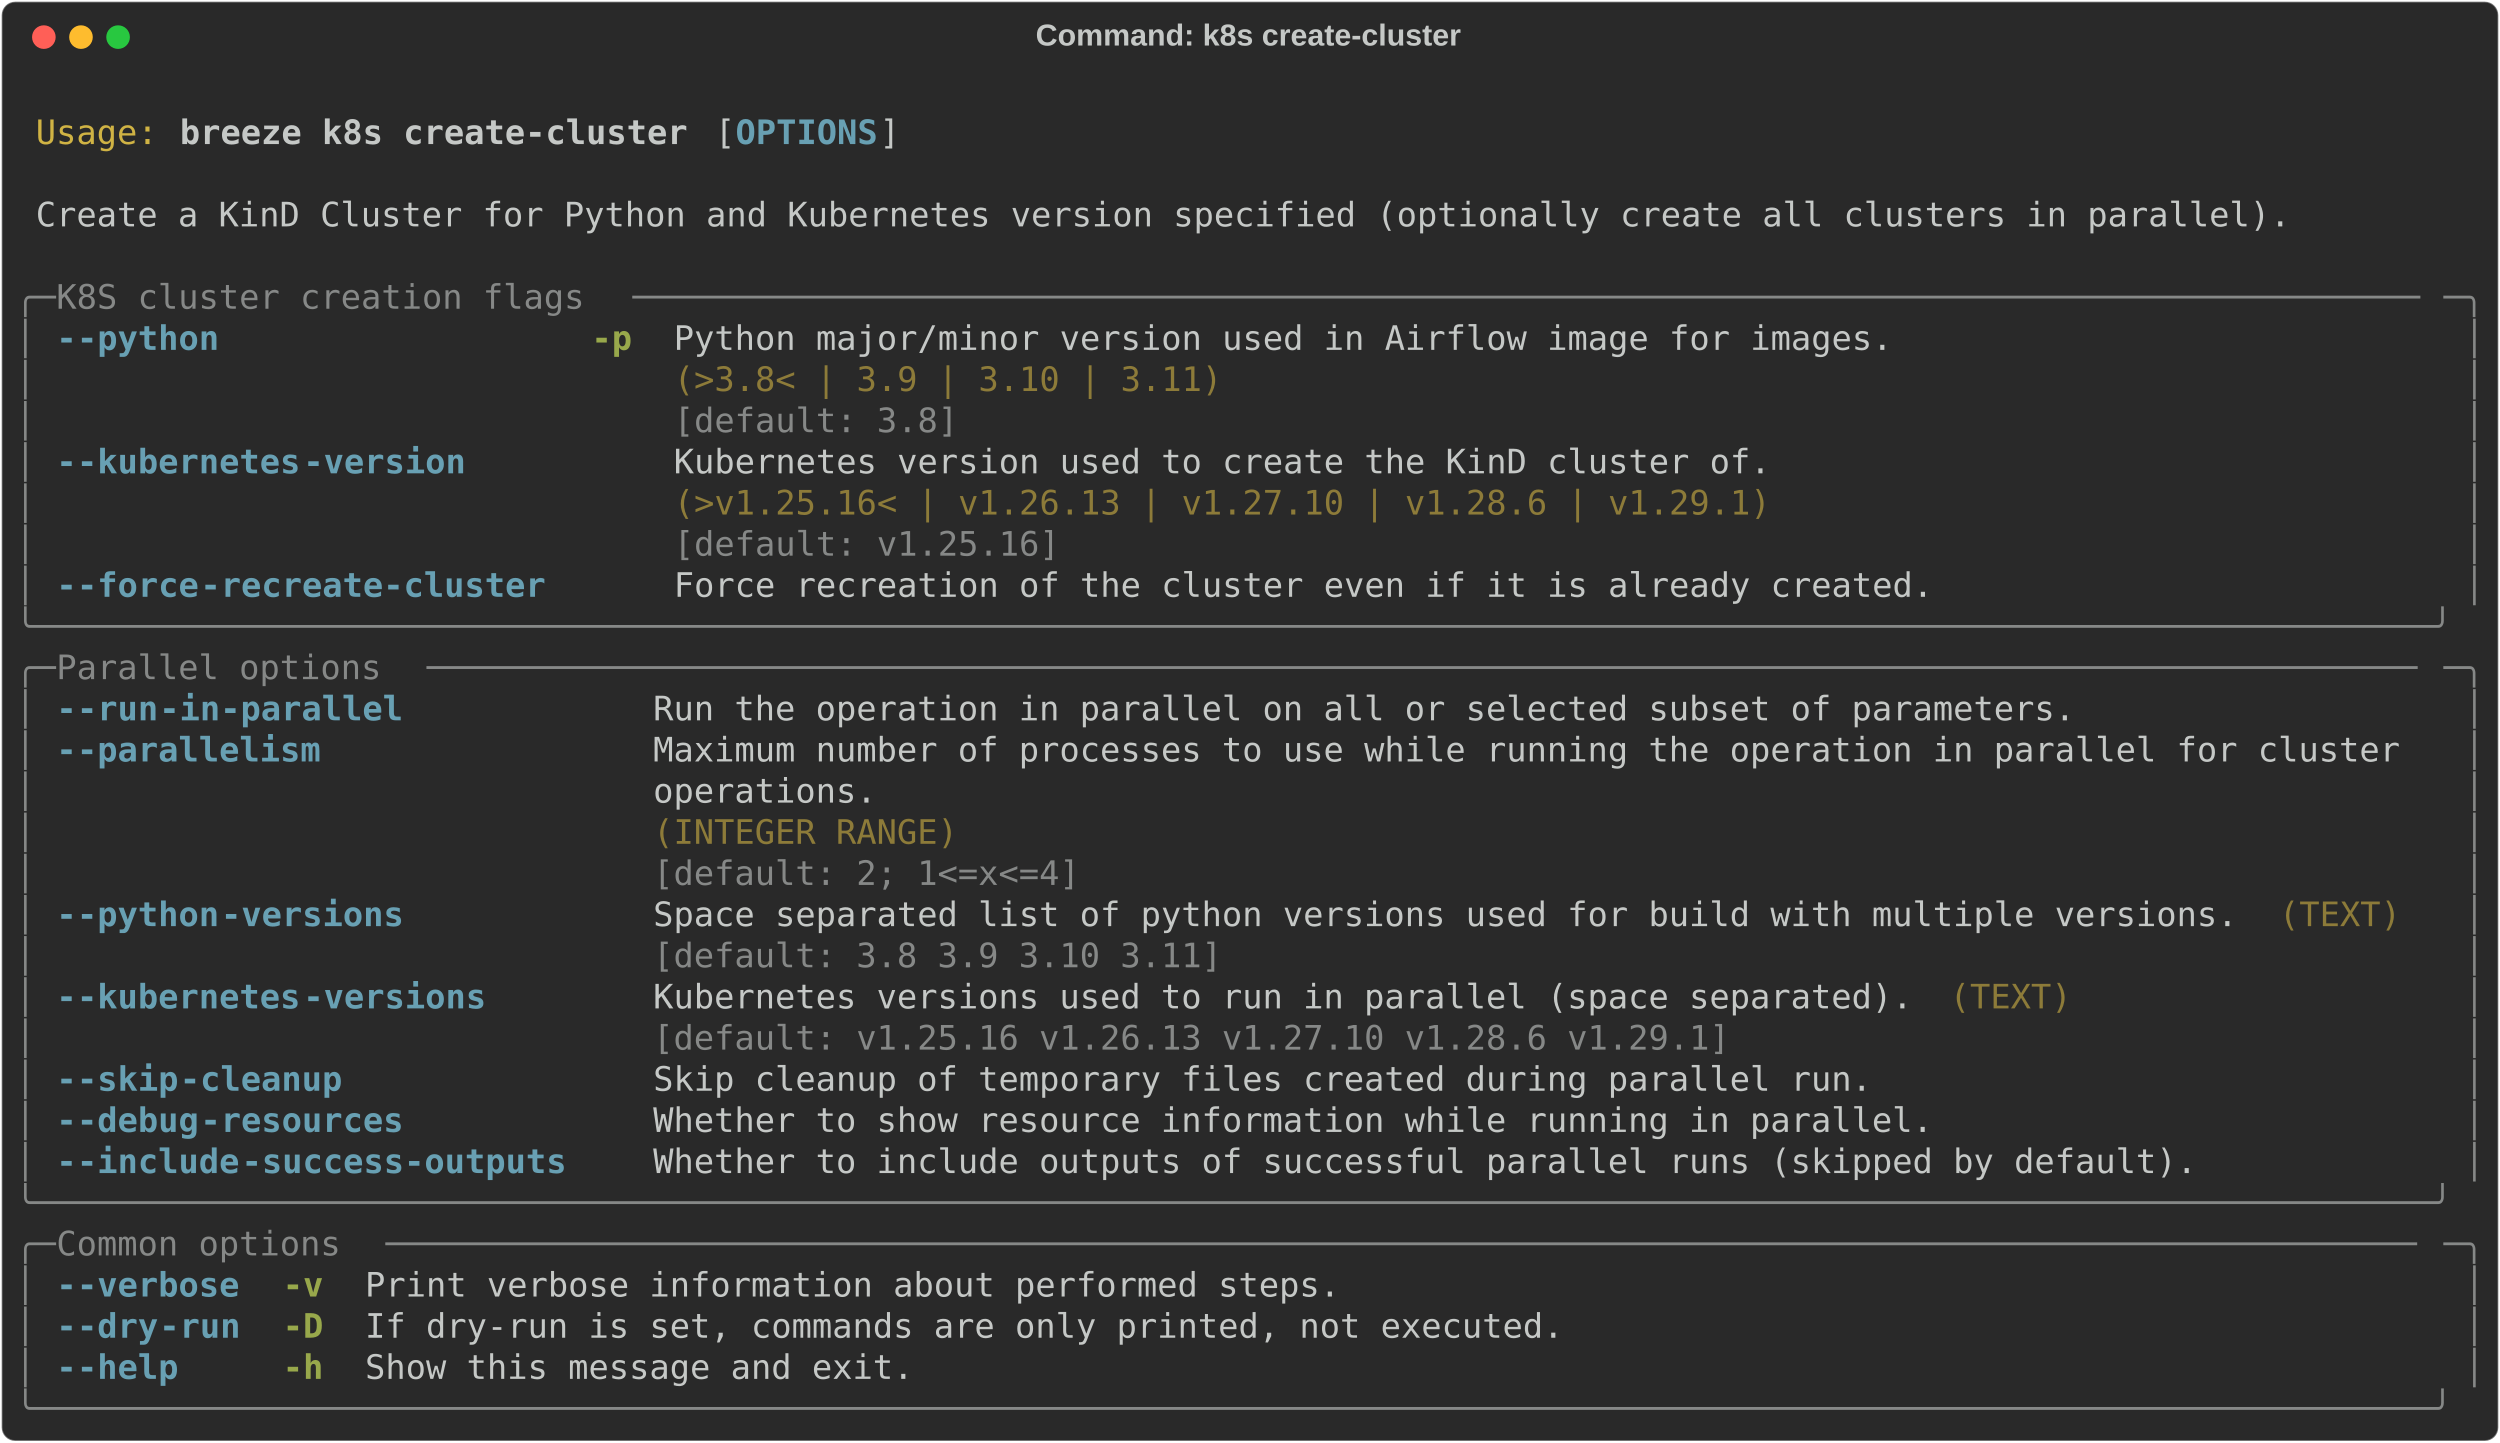
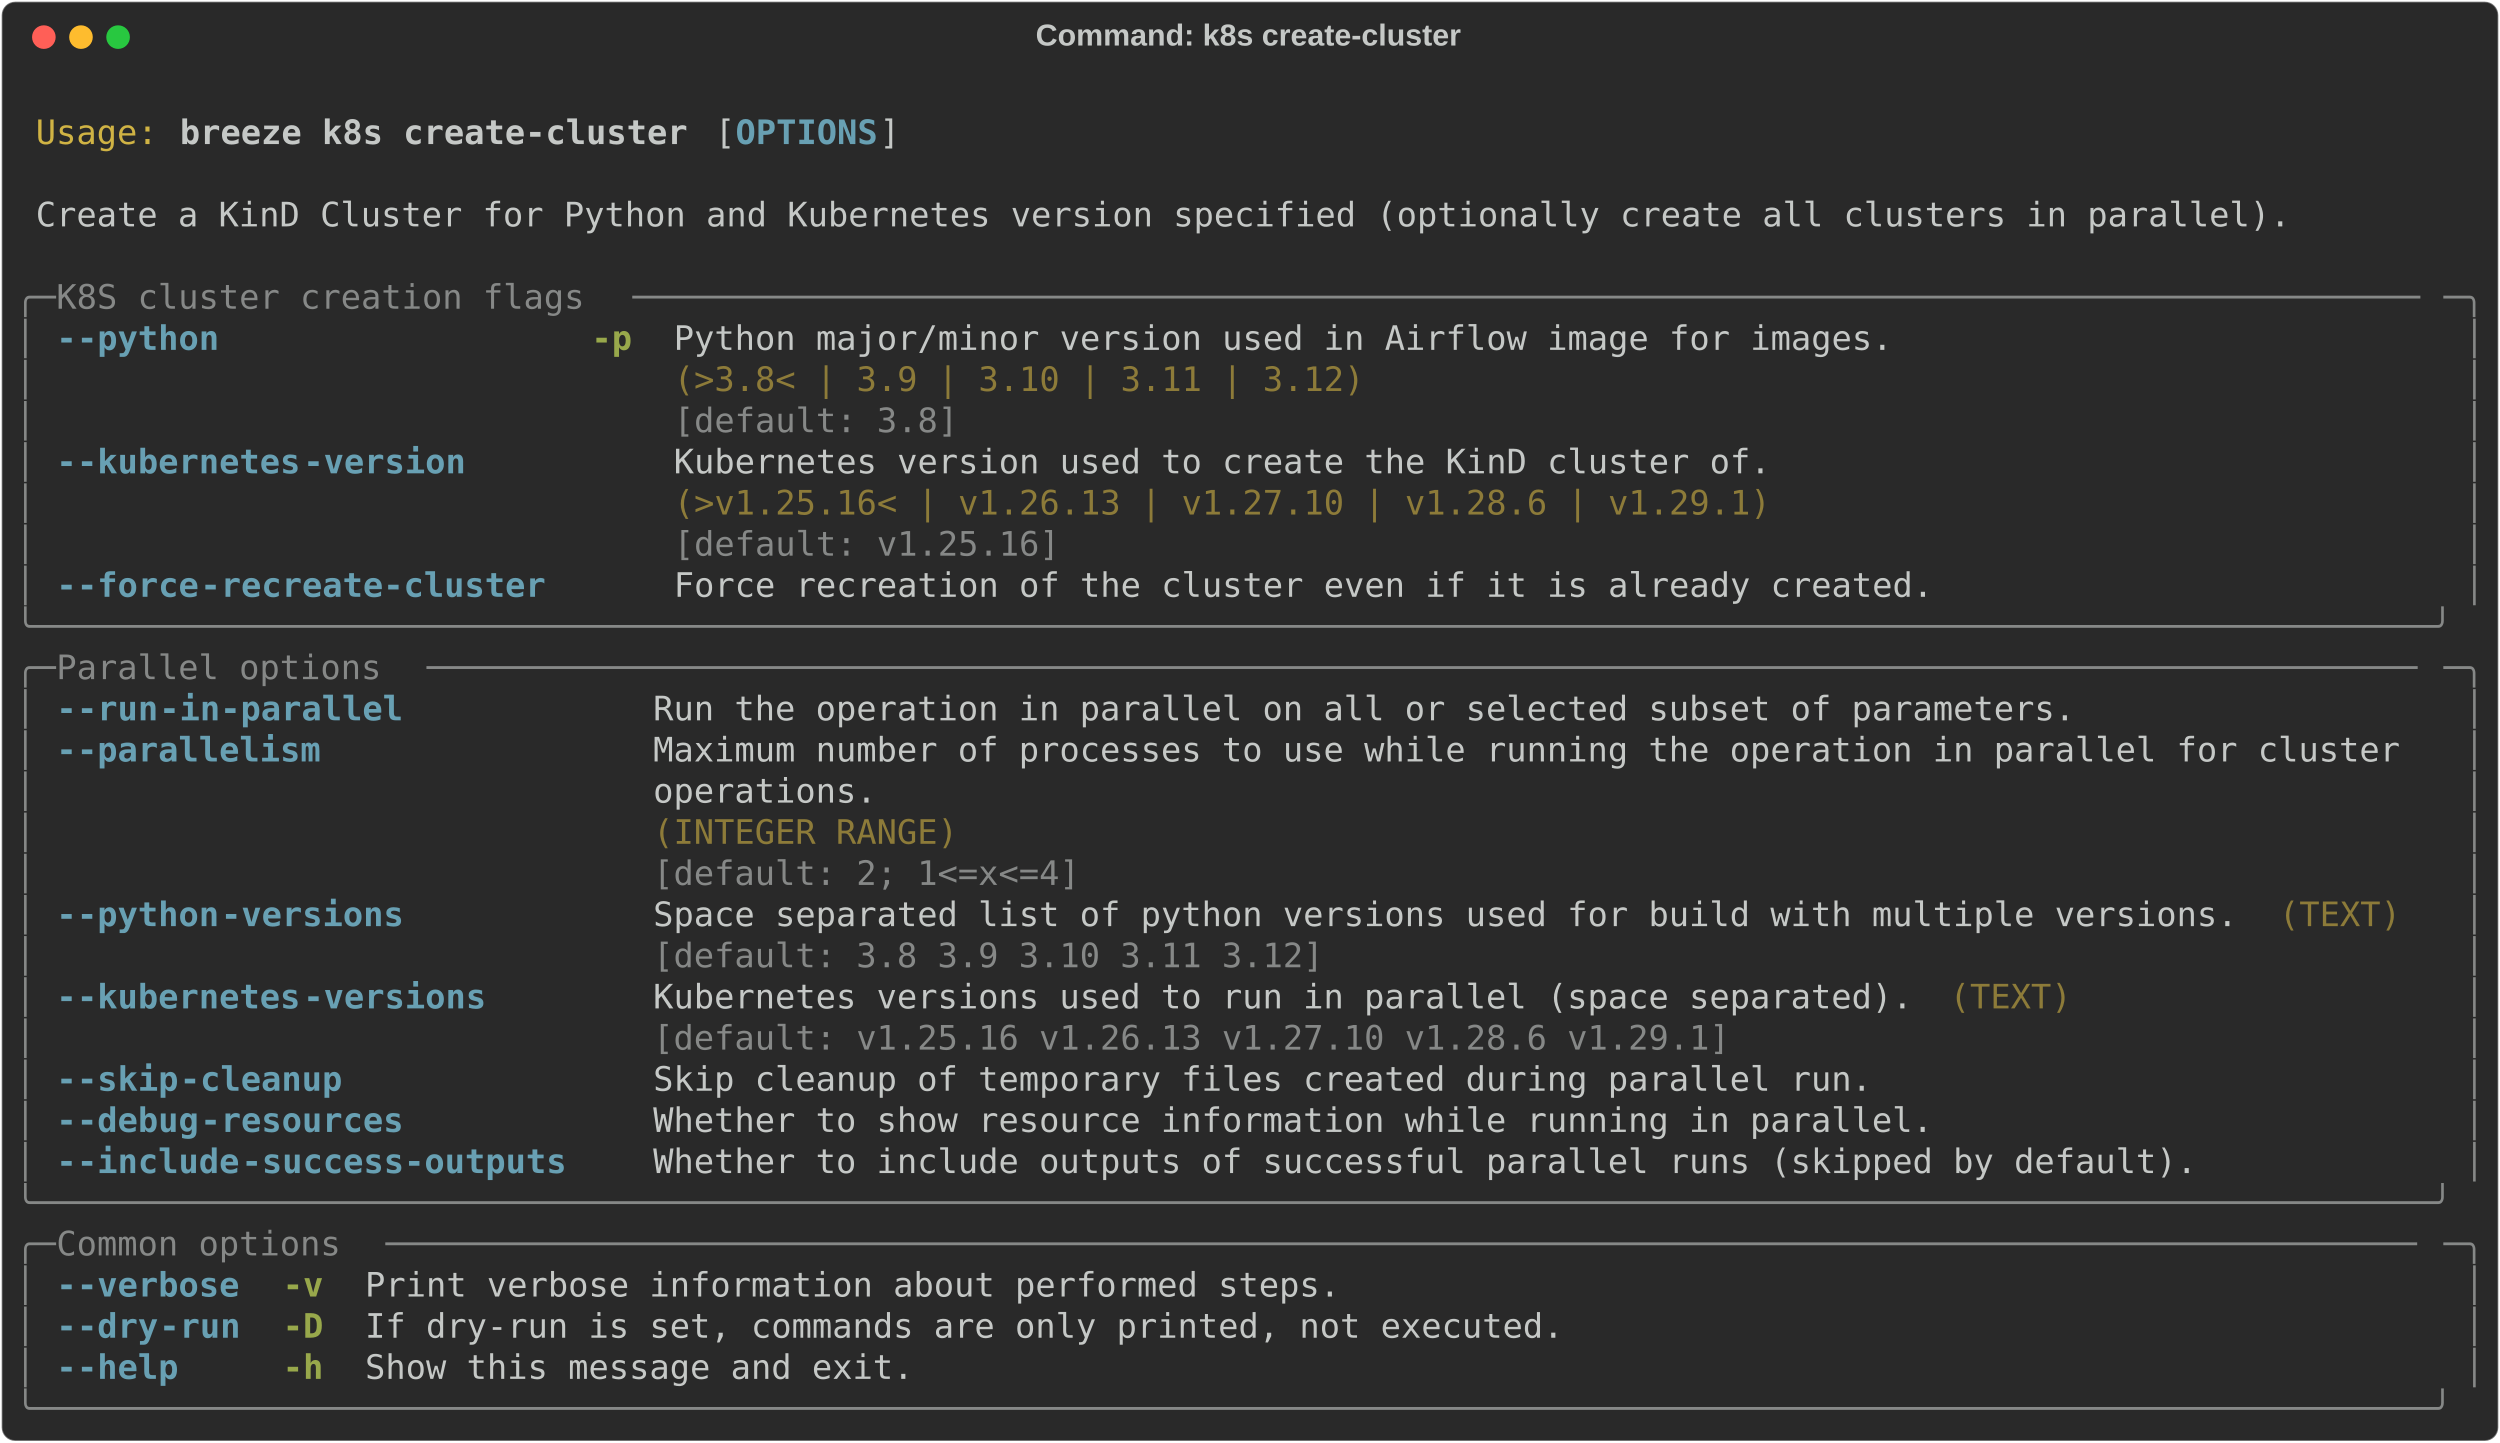
<svg xmlns="http://www.w3.org/2000/svg" class="rich-terminal" viewBox="0 0 1482 855.2">
  <style>

    @font-face {
        font-family: "Fira Code";
        src: local("FiraCode-Regular"),
                url("https://cdnjs.cloudflare.com/ajax/libs/firacode/6.2.0/woff2/FiraCode-Regular.woff2") format("woff2"),
                url("https://cdnjs.cloudflare.com/ajax/libs/firacode/6.2.0/woff/FiraCode-Regular.woff") format("woff");
        font-style: normal;
        font-weight: 400;
    }
    @font-face {
        font-family: "Fira Code";
        src: local("FiraCode-Bold"),
                url("https://cdnjs.cloudflare.com/ajax/libs/firacode/6.2.0/woff2/FiraCode-Bold.woff2") format("woff2"),
                url("https://cdnjs.cloudflare.com/ajax/libs/firacode/6.2.0/woff/FiraCode-Bold.woff") format("woff");
        font-style: bold;
        font-weight: 700;
    }

    .breeze-k8s-create-cluster-matrix {
        font-family: Fira Code, monospace;
        font-size: 20px;
        line-height: 24.4px;
        font-variant-east-asian: full-width;
    }

    .breeze-k8s-create-cluster-title {
        font-size: 18px;
        font-weight: bold;
        font-family: arial;
    }

    .breeze-k8s-create-cluster-r1 { fill: #c5c8c6 }
.breeze-k8s-create-cluster-r2 { fill: #d0b344 }
.breeze-k8s-create-cluster-r3 { fill: #c5c8c6;font-weight: bold }
.breeze-k8s-create-cluster-r4 { fill: #68a0b3;font-weight: bold }
.breeze-k8s-create-cluster-r5 { fill: #868887 }
.breeze-k8s-create-cluster-r6 { fill: #98a84b;font-weight: bold }
.breeze-k8s-create-cluster-r7 { fill: #8d7b39 }
    </style>
  <defs>
    <clipPath id="breeze-k8s-create-cluster-clip-terminal">
      <rect x="0" y="0" width="1463.0" height="804.2" />
    </clipPath>
    <clipPath id="breeze-k8s-create-cluster-line-0">
      <rect x="0" y="1.5" width="1464" height="24.65" />
    </clipPath>
    <clipPath id="breeze-k8s-create-cluster-line-1">
      <rect x="0" y="25.9" width="1464" height="24.65" />
    </clipPath>
    <clipPath id="breeze-k8s-create-cluster-line-2">
      <rect x="0" y="50.3" width="1464" height="24.65" />
    </clipPath>
    <clipPath id="breeze-k8s-create-cluster-line-3">
      <rect x="0" y="74.7" width="1464" height="24.65" />
    </clipPath>
    <clipPath id="breeze-k8s-create-cluster-line-4">
      <rect x="0" y="99.1" width="1464" height="24.65" />
    </clipPath>
    <clipPath id="breeze-k8s-create-cluster-line-5">
      <rect x="0" y="123.5" width="1464" height="24.65" />
    </clipPath>
    <clipPath id="breeze-k8s-create-cluster-line-6">
      <rect x="0" y="147.9" width="1464" height="24.65" />
    </clipPath>
    <clipPath id="breeze-k8s-create-cluster-line-7">
      <rect x="0" y="172.3" width="1464" height="24.65" />
    </clipPath>
    <clipPath id="breeze-k8s-create-cluster-line-8">
      <rect x="0" y="196.7" width="1464" height="24.65" />
    </clipPath>
    <clipPath id="breeze-k8s-create-cluster-line-9">
      <rect x="0" y="221.1" width="1464" height="24.65" />
    </clipPath>
    <clipPath id="breeze-k8s-create-cluster-line-10">
      <rect x="0" y="245.5" width="1464" height="24.65" />
    </clipPath>
    <clipPath id="breeze-k8s-create-cluster-line-11">
      <rect x="0" y="269.9" width="1464" height="24.65" />
    </clipPath>
    <clipPath id="breeze-k8s-create-cluster-line-12">
      <rect x="0" y="294.3" width="1464" height="24.65" />
    </clipPath>
    <clipPath id="breeze-k8s-create-cluster-line-13">
      <rect x="0" y="318.7" width="1464" height="24.65" />
    </clipPath>
    <clipPath id="breeze-k8s-create-cluster-line-14">
      <rect x="0" y="343.1" width="1464" height="24.65" />
    </clipPath>
    <clipPath id="breeze-k8s-create-cluster-line-15">
      <rect x="0" y="367.5" width="1464" height="24.65" />
    </clipPath>
    <clipPath id="breeze-k8s-create-cluster-line-16">
      <rect x="0" y="391.9" width="1464" height="24.65" />
    </clipPath>
    <clipPath id="breeze-k8s-create-cluster-line-17">
      <rect x="0" y="416.3" width="1464" height="24.65" />
    </clipPath>
    <clipPath id="breeze-k8s-create-cluster-line-18">
      <rect x="0" y="440.7" width="1464" height="24.65" />
    </clipPath>
    <clipPath id="breeze-k8s-create-cluster-line-19">
      <rect x="0" y="465.1" width="1464" height="24.65" />
    </clipPath>
    <clipPath id="breeze-k8s-create-cluster-line-20">
      <rect x="0" y="489.5" width="1464" height="24.65" />
    </clipPath>
    <clipPath id="breeze-k8s-create-cluster-line-21">
      <rect x="0" y="513.9" width="1464" height="24.65" />
    </clipPath>
    <clipPath id="breeze-k8s-create-cluster-line-22">
      <rect x="0" y="538.3" width="1464" height="24.65" />
    </clipPath>
    <clipPath id="breeze-k8s-create-cluster-line-23">
      <rect x="0" y="562.7" width="1464" height="24.65" />
    </clipPath>
    <clipPath id="breeze-k8s-create-cluster-line-24">
      <rect x="0" y="587.1" width="1464" height="24.65" />
    </clipPath>
    <clipPath id="breeze-k8s-create-cluster-line-25">
      <rect x="0" y="611.5" width="1464" height="24.65" />
    </clipPath>
    <clipPath id="breeze-k8s-create-cluster-line-26">
      <rect x="0" y="635.9" width="1464" height="24.65" />
    </clipPath>
    <clipPath id="breeze-k8s-create-cluster-line-27">
      <rect x="0" y="660.3" width="1464" height="24.65" />
    </clipPath>
    <clipPath id="breeze-k8s-create-cluster-line-28">
      <rect x="0" y="684.7" width="1464" height="24.65" />
    </clipPath>
    <clipPath id="breeze-k8s-create-cluster-line-29">
      <rect x="0" y="709.1" width="1464" height="24.65" />
    </clipPath>
    <clipPath id="breeze-k8s-create-cluster-line-30">
      <rect x="0" y="733.5" width="1464" height="24.65" />
    </clipPath>
    <clipPath id="breeze-k8s-create-cluster-line-31">
      <rect x="0" y="757.9" width="1464" height="24.65" />
    </clipPath>
  </defs>
  <rect fill="#292929" stroke="rgba(255,255,255,0.35)" stroke-width="1" x="1" y="1" width="1480" height="853.2" rx="8" />
  <text class="breeze-k8s-create-cluster-title" fill="#c5c8c6" text-anchor="middle" x="740" y="27">Command: k8s create-cluster</text>
  <g transform="translate(26,22)">
    <circle cx="0" cy="0" r="7" fill="#ff5f57" />
    <circle cx="22" cy="0" r="7" fill="#febc2e" />
    <circle cx="44" cy="0" r="7" fill="#28c840" />
  </g>
  <g transform="translate(9, 41)" clip-path="url(#breeze-k8s-create-cluster-clip-terminal)">
    <g class="breeze-k8s-create-cluster-matrix">
      <text class="breeze-k8s-create-cluster-r1" x="1464" y="20" textLength="12.2" clip-path="url(#breeze-k8s-create-cluster-line-0)">
</text>
      <text class="breeze-k8s-create-cluster-r2" x="12.2" y="44.4" textLength="73.2" clip-path="url(#breeze-k8s-create-cluster-line-1)">Usage:</text>
      <text class="breeze-k8s-create-cluster-r3" x="97.6" y="44.4" textLength="305" clip-path="url(#breeze-k8s-create-cluster-line-1)">breeze k8s create-cluster</text>
      <text class="breeze-k8s-create-cluster-r1" x="414.8" y="44.4" textLength="12.2" clip-path="url(#breeze-k8s-create-cluster-line-1)">[</text>
      <text class="breeze-k8s-create-cluster-r4" x="427" y="44.4" textLength="85.4" clip-path="url(#breeze-k8s-create-cluster-line-1)">OPTIONS</text>
      <text class="breeze-k8s-create-cluster-r1" x="512.4" y="44.4" textLength="12.2" clip-path="url(#breeze-k8s-create-cluster-line-1)">]</text>
      <text class="breeze-k8s-create-cluster-r1" x="1464" y="44.4" textLength="12.2" clip-path="url(#breeze-k8s-create-cluster-line-1)">
</text>
      <text class="breeze-k8s-create-cluster-r1" x="1464" y="68.8" textLength="12.2" clip-path="url(#breeze-k8s-create-cluster-line-2)">
</text>
      <text class="breeze-k8s-create-cluster-r1" x="12.2" y="93.2" textLength="1354.2" clip-path="url(#breeze-k8s-create-cluster-line-3)">Create a KinD Cluster for Python and Kubernetes version specified (optionally create all clusters in parallel).</text>
      <text class="breeze-k8s-create-cluster-r1" x="1464" y="93.2" textLength="12.2" clip-path="url(#breeze-k8s-create-cluster-line-3)">
</text>
      <text class="breeze-k8s-create-cluster-r1" x="1464" y="117.6" textLength="12.2" clip-path="url(#breeze-k8s-create-cluster-line-4)">
</text>
      <text class="breeze-k8s-create-cluster-r5" x="0" y="142" textLength="24.4" clip-path="url(#breeze-k8s-create-cluster-line-5)">╭─</text>
      <text class="breeze-k8s-create-cluster-r5" x="24.4" y="142" textLength="341.6" clip-path="url(#breeze-k8s-create-cluster-line-5)"> K8S cluster creation flags </text>
      <text class="breeze-k8s-create-cluster-r5" x="366" y="142" textLength="1073.6" clip-path="url(#breeze-k8s-create-cluster-line-5)">────────────────────────────────────────────────────────────────────────────────────────</text>
      <text class="breeze-k8s-create-cluster-r5" x="1439.6" y="142" textLength="24.4" clip-path="url(#breeze-k8s-create-cluster-line-5)">─╮</text>
      <text class="breeze-k8s-create-cluster-r1" x="1464" y="142" textLength="12.2" clip-path="url(#breeze-k8s-create-cluster-line-5)">
</text>
      <text class="breeze-k8s-create-cluster-r5" x="0" y="166.4" textLength="12.2" clip-path="url(#breeze-k8s-create-cluster-line-6)">│</text>
      <text class="breeze-k8s-create-cluster-r4" x="24.4" y="166.4" textLength="12.2" clip-path="url(#breeze-k8s-create-cluster-line-6)">-</text>
      <text class="breeze-k8s-create-cluster-r4" x="36.6" y="166.4" textLength="85.4" clip-path="url(#breeze-k8s-create-cluster-line-6)">-python</text>
      <text class="breeze-k8s-create-cluster-r6" x="341.6" y="166.4" textLength="24.4" clip-path="url(#breeze-k8s-create-cluster-line-6)">-p</text>
      <text class="breeze-k8s-create-cluster-r1" x="390.4" y="166.4" textLength="732" clip-path="url(#breeze-k8s-create-cluster-line-6)">Python major/minor version used in Airflow image for images.</text>
      <text class="breeze-k8s-create-cluster-r5" x="1451.8" y="166.4" textLength="12.2" clip-path="url(#breeze-k8s-create-cluster-line-6)">│</text>
      <text class="breeze-k8s-create-cluster-r1" x="1464" y="166.4" textLength="12.2" clip-path="url(#breeze-k8s-create-cluster-line-6)">
</text>
      <text class="breeze-k8s-create-cluster-r5" x="0" y="190.8" textLength="12.2" clip-path="url(#breeze-k8s-create-cluster-line-7)">│</text>
-       <text class="breeze-k8s-create-cluster-r7" x="390.4" y="190.8" textLength="732" clip-path="url(#breeze-k8s-create-cluster-line-7)">(&gt;3.8&lt; | 3.9 | 3.10 | 3.11)                                 </text>
+       <text class="breeze-k8s-create-cluster-r7" x="390.4" y="190.8" textLength="732" clip-path="url(#breeze-k8s-create-cluster-line-7)">(&gt;3.8&lt; | 3.9 | 3.10 | 3.11 | 3.12)                          </text>
      <text class="breeze-k8s-create-cluster-r5" x="1451.8" y="190.8" textLength="12.2" clip-path="url(#breeze-k8s-create-cluster-line-7)">│</text>
      <text class="breeze-k8s-create-cluster-r1" x="1464" y="190.8" textLength="12.2" clip-path="url(#breeze-k8s-create-cluster-line-7)">
</text>
      <text class="breeze-k8s-create-cluster-r5" x="0" y="215.2" textLength="12.2" clip-path="url(#breeze-k8s-create-cluster-line-8)">│</text>
      <text class="breeze-k8s-create-cluster-r5" x="390.4" y="215.2" textLength="732" clip-path="url(#breeze-k8s-create-cluster-line-8)">[default: 3.8]                                              </text>
      <text class="breeze-k8s-create-cluster-r5" x="1451.8" y="215.2" textLength="12.2" clip-path="url(#breeze-k8s-create-cluster-line-8)">│</text>
      <text class="breeze-k8s-create-cluster-r1" x="1464" y="215.2" textLength="12.2" clip-path="url(#breeze-k8s-create-cluster-line-8)">
</text>
      <text class="breeze-k8s-create-cluster-r5" x="0" y="239.6" textLength="12.2" clip-path="url(#breeze-k8s-create-cluster-line-9)">│</text>
      <text class="breeze-k8s-create-cluster-r4" x="24.4" y="239.6" textLength="12.2" clip-path="url(#breeze-k8s-create-cluster-line-9)">-</text>
      <text class="breeze-k8s-create-cluster-r4" x="36.6" y="239.6" textLength="134.2" clip-path="url(#breeze-k8s-create-cluster-line-9)">-kubernetes</text>
      <text class="breeze-k8s-create-cluster-r4" x="170.8" y="239.6" textLength="97.6" clip-path="url(#breeze-k8s-create-cluster-line-9)">-version</text>
      <text class="breeze-k8s-create-cluster-r1" x="390.4" y="239.6" textLength="658.8" clip-path="url(#breeze-k8s-create-cluster-line-9)">Kubernetes version used to create the KinD cluster of.</text>
      <text class="breeze-k8s-create-cluster-r5" x="1451.8" y="239.6" textLength="12.2" clip-path="url(#breeze-k8s-create-cluster-line-9)">│</text>
      <text class="breeze-k8s-create-cluster-r1" x="1464" y="239.6" textLength="12.2" clip-path="url(#breeze-k8s-create-cluster-line-9)">
</text>
      <text class="breeze-k8s-create-cluster-r5" x="0" y="264" textLength="12.2" clip-path="url(#breeze-k8s-create-cluster-line-10)">│</text>
      <text class="breeze-k8s-create-cluster-r7" x="390.4" y="264" textLength="658.8" clip-path="url(#breeze-k8s-create-cluster-line-10)">(&gt;v1.25.16&lt; | v1.26.13 | v1.27.10 | v1.28.6 | v1.29.1)</text>
      <text class="breeze-k8s-create-cluster-r5" x="1451.8" y="264" textLength="12.2" clip-path="url(#breeze-k8s-create-cluster-line-10)">│</text>
      <text class="breeze-k8s-create-cluster-r1" x="1464" y="264" textLength="12.2" clip-path="url(#breeze-k8s-create-cluster-line-10)">
</text>
      <text class="breeze-k8s-create-cluster-r5" x="0" y="288.4" textLength="12.2" clip-path="url(#breeze-k8s-create-cluster-line-11)">│</text>
      <text class="breeze-k8s-create-cluster-r5" x="390.4" y="288.4" textLength="658.8" clip-path="url(#breeze-k8s-create-cluster-line-11)">[default: v1.25.16]                                   </text>
      <text class="breeze-k8s-create-cluster-r5" x="1451.8" y="288.4" textLength="12.2" clip-path="url(#breeze-k8s-create-cluster-line-11)">│</text>
      <text class="breeze-k8s-create-cluster-r1" x="1464" y="288.4" textLength="12.2" clip-path="url(#breeze-k8s-create-cluster-line-11)">
</text>
      <text class="breeze-k8s-create-cluster-r5" x="0" y="312.8" textLength="12.2" clip-path="url(#breeze-k8s-create-cluster-line-12)">│</text>
      <text class="breeze-k8s-create-cluster-r4" x="24.4" y="312.8" textLength="12.2" clip-path="url(#breeze-k8s-create-cluster-line-12)">-</text>
      <text class="breeze-k8s-create-cluster-r4" x="36.6" y="312.8" textLength="73.2" clip-path="url(#breeze-k8s-create-cluster-line-12)">-force</text>
      <text class="breeze-k8s-create-cluster-r4" x="109.8" y="312.8" textLength="207.4" clip-path="url(#breeze-k8s-create-cluster-line-12)">-recreate-cluster</text>
      <text class="breeze-k8s-create-cluster-r1" x="390.4" y="312.8" textLength="756.4" clip-path="url(#breeze-k8s-create-cluster-line-12)">Force recreation of the cluster even if it is already created.</text>
      <text class="breeze-k8s-create-cluster-r5" x="1451.8" y="312.8" textLength="12.2" clip-path="url(#breeze-k8s-create-cluster-line-12)">│</text>
      <text class="breeze-k8s-create-cluster-r1" x="1464" y="312.8" textLength="12.2" clip-path="url(#breeze-k8s-create-cluster-line-12)">
</text>
      <text class="breeze-k8s-create-cluster-r5" x="0" y="337.2" textLength="1464" clip-path="url(#breeze-k8s-create-cluster-line-13)">╰──────────────────────────────────────────────────────────────────────────────────────────────────────────────────────╯</text>
      <text class="breeze-k8s-create-cluster-r1" x="1464" y="337.2" textLength="12.2" clip-path="url(#breeze-k8s-create-cluster-line-13)">
</text>
      <text class="breeze-k8s-create-cluster-r5" x="0" y="361.6" textLength="24.4" clip-path="url(#breeze-k8s-create-cluster-line-14)">╭─</text>
      <text class="breeze-k8s-create-cluster-r5" x="24.4" y="361.6" textLength="219.6" clip-path="url(#breeze-k8s-create-cluster-line-14)"> Parallel options </text>
      <text class="breeze-k8s-create-cluster-r5" x="244" y="361.6" textLength="1195.6" clip-path="url(#breeze-k8s-create-cluster-line-14)">──────────────────────────────────────────────────────────────────────────────────────────────────</text>
      <text class="breeze-k8s-create-cluster-r5" x="1439.6" y="361.6" textLength="24.4" clip-path="url(#breeze-k8s-create-cluster-line-14)">─╮</text>
      <text class="breeze-k8s-create-cluster-r1" x="1464" y="361.6" textLength="12.2" clip-path="url(#breeze-k8s-create-cluster-line-14)">
</text>
      <text class="breeze-k8s-create-cluster-r5" x="0" y="386" textLength="12.2" clip-path="url(#breeze-k8s-create-cluster-line-15)">│</text>
      <text class="breeze-k8s-create-cluster-r4" x="24.4" y="386" textLength="12.2" clip-path="url(#breeze-k8s-create-cluster-line-15)">-</text>
      <text class="breeze-k8s-create-cluster-r4" x="36.6" y="386" textLength="48.8" clip-path="url(#breeze-k8s-create-cluster-line-15)">-run</text>
      <text class="breeze-k8s-create-cluster-r4" x="85.4" y="386" textLength="146.4" clip-path="url(#breeze-k8s-create-cluster-line-15)">-in-parallel</text>
      <text class="breeze-k8s-create-cluster-r1" x="378.2" y="386" textLength="854" clip-path="url(#breeze-k8s-create-cluster-line-15)">Run the operation in parallel on all or selected subset of parameters.</text>
      <text class="breeze-k8s-create-cluster-r5" x="1451.8" y="386" textLength="12.2" clip-path="url(#breeze-k8s-create-cluster-line-15)">│</text>
      <text class="breeze-k8s-create-cluster-r1" x="1464" y="386" textLength="12.2" clip-path="url(#breeze-k8s-create-cluster-line-15)">
</text>
      <text class="breeze-k8s-create-cluster-r5" x="0" y="410.4" textLength="12.2" clip-path="url(#breeze-k8s-create-cluster-line-16)">│</text>
      <text class="breeze-k8s-create-cluster-r4" x="24.4" y="410.4" textLength="12.2" clip-path="url(#breeze-k8s-create-cluster-line-16)">-</text>
      <text class="breeze-k8s-create-cluster-r4" x="36.6" y="410.4" textLength="146.4" clip-path="url(#breeze-k8s-create-cluster-line-16)">-parallelism</text>
      <text class="breeze-k8s-create-cluster-r1" x="378.2" y="410.4" textLength="1061.4" clip-path="url(#breeze-k8s-create-cluster-line-16)">Maximum number of processes to use while running the operation in parallel for cluster </text>
      <text class="breeze-k8s-create-cluster-r5" x="1451.8" y="410.4" textLength="12.2" clip-path="url(#breeze-k8s-create-cluster-line-16)">│</text>
      <text class="breeze-k8s-create-cluster-r1" x="1464" y="410.4" textLength="12.2" clip-path="url(#breeze-k8s-create-cluster-line-16)">
</text>
      <text class="breeze-k8s-create-cluster-r5" x="0" y="434.8" textLength="12.2" clip-path="url(#breeze-k8s-create-cluster-line-17)">│</text>
      <text class="breeze-k8s-create-cluster-r1" x="378.2" y="434.8" textLength="1061.4" clip-path="url(#breeze-k8s-create-cluster-line-17)">operations.                                                                            </text>
      <text class="breeze-k8s-create-cluster-r5" x="1451.8" y="434.8" textLength="12.2" clip-path="url(#breeze-k8s-create-cluster-line-17)">│</text>
      <text class="breeze-k8s-create-cluster-r1" x="1464" y="434.8" textLength="12.2" clip-path="url(#breeze-k8s-create-cluster-line-17)">
</text>
      <text class="breeze-k8s-create-cluster-r5" x="0" y="459.2" textLength="12.2" clip-path="url(#breeze-k8s-create-cluster-line-18)">│</text>
      <text class="breeze-k8s-create-cluster-r7" x="378.2" y="459.2" textLength="1061.4" clip-path="url(#breeze-k8s-create-cluster-line-18)">(INTEGER RANGE)                                                                        </text>
      <text class="breeze-k8s-create-cluster-r5" x="1451.8" y="459.2" textLength="12.2" clip-path="url(#breeze-k8s-create-cluster-line-18)">│</text>
      <text class="breeze-k8s-create-cluster-r1" x="1464" y="459.2" textLength="12.2" clip-path="url(#breeze-k8s-create-cluster-line-18)">
</text>
      <text class="breeze-k8s-create-cluster-r5" x="0" y="483.6" textLength="12.2" clip-path="url(#breeze-k8s-create-cluster-line-19)">│</text>
      <text class="breeze-k8s-create-cluster-r5" x="378.2" y="483.6" textLength="1061.4" clip-path="url(#breeze-k8s-create-cluster-line-19)">[default: 2; 1&lt;=x&lt;=4]                                                                  </text>
      <text class="breeze-k8s-create-cluster-r5" x="1451.8" y="483.6" textLength="12.2" clip-path="url(#breeze-k8s-create-cluster-line-19)">│</text>
      <text class="breeze-k8s-create-cluster-r1" x="1464" y="483.6" textLength="12.2" clip-path="url(#breeze-k8s-create-cluster-line-19)">
</text>
      <text class="breeze-k8s-create-cluster-r5" x="0" y="508" textLength="12.2" clip-path="url(#breeze-k8s-create-cluster-line-20)">│</text>
      <text class="breeze-k8s-create-cluster-r4" x="24.4" y="508" textLength="12.2" clip-path="url(#breeze-k8s-create-cluster-line-20)">-</text>
      <text class="breeze-k8s-create-cluster-r4" x="36.6" y="508" textLength="85.4" clip-path="url(#breeze-k8s-create-cluster-line-20)">-python</text>
      <text class="breeze-k8s-create-cluster-r4" x="122" y="508" textLength="109.8" clip-path="url(#breeze-k8s-create-cluster-line-20)">-versions</text>
      <text class="breeze-k8s-create-cluster-r1" x="378.2" y="508" textLength="951.6" clip-path="url(#breeze-k8s-create-cluster-line-20)">Space separated list of python versions used for build with multiple versions.</text>
      <text class="breeze-k8s-create-cluster-r7" x="1342" y="508" textLength="73.2" clip-path="url(#breeze-k8s-create-cluster-line-20)">(TEXT)</text>
      <text class="breeze-k8s-create-cluster-r5" x="1451.8" y="508" textLength="12.2" clip-path="url(#breeze-k8s-create-cluster-line-20)">│</text>
      <text class="breeze-k8s-create-cluster-r1" x="1464" y="508" textLength="12.2" clip-path="url(#breeze-k8s-create-cluster-line-20)">
</text>
      <text class="breeze-k8s-create-cluster-r5" x="0" y="532.4" textLength="12.2" clip-path="url(#breeze-k8s-create-cluster-line-21)">│</text>
-       <text class="breeze-k8s-create-cluster-r5" x="378.2" y="532.4" textLength="951.6" clip-path="url(#breeze-k8s-create-cluster-line-21)">[default: 3.8 3.9 3.10 3.11]                                                  </text>
+       <text class="breeze-k8s-create-cluster-r5" x="378.2" y="532.4" textLength="951.6" clip-path="url(#breeze-k8s-create-cluster-line-21)">[default: 3.8 3.9 3.10 3.11 3.12]                                             </text>
      <text class="breeze-k8s-create-cluster-r5" x="1451.8" y="532.4" textLength="12.2" clip-path="url(#breeze-k8s-create-cluster-line-21)">│</text>
      <text class="breeze-k8s-create-cluster-r1" x="1464" y="532.4" textLength="12.2" clip-path="url(#breeze-k8s-create-cluster-line-21)">
</text>
      <text class="breeze-k8s-create-cluster-r5" x="0" y="556.8" textLength="12.2" clip-path="url(#breeze-k8s-create-cluster-line-22)">│</text>
      <text class="breeze-k8s-create-cluster-r4" x="24.4" y="556.8" textLength="12.2" clip-path="url(#breeze-k8s-create-cluster-line-22)">-</text>
      <text class="breeze-k8s-create-cluster-r4" x="36.6" y="556.8" textLength="134.2" clip-path="url(#breeze-k8s-create-cluster-line-22)">-kubernetes</text>
      <text class="breeze-k8s-create-cluster-r4" x="170.8" y="556.8" textLength="109.8" clip-path="url(#breeze-k8s-create-cluster-line-22)">-versions</text>
      <text class="breeze-k8s-create-cluster-r1" x="378.2" y="556.8" textLength="756.4" clip-path="url(#breeze-k8s-create-cluster-line-22)">Kubernetes versions used to run in parallel (space separated).</text>
      <text class="breeze-k8s-create-cluster-r7" x="1146.8" y="556.8" textLength="73.2" clip-path="url(#breeze-k8s-create-cluster-line-22)">(TEXT)</text>
      <text class="breeze-k8s-create-cluster-r5" x="1451.8" y="556.8" textLength="12.2" clip-path="url(#breeze-k8s-create-cluster-line-22)">│</text>
      <text class="breeze-k8s-create-cluster-r1" x="1464" y="556.8" textLength="12.2" clip-path="url(#breeze-k8s-create-cluster-line-22)">
</text>
      <text class="breeze-k8s-create-cluster-r5" x="0" y="581.2" textLength="12.2" clip-path="url(#breeze-k8s-create-cluster-line-23)">│</text>
      <text class="breeze-k8s-create-cluster-r5" x="378.2" y="581.2" textLength="756.4" clip-path="url(#breeze-k8s-create-cluster-line-23)">[default: v1.25.16 v1.26.13 v1.27.10 v1.28.6 v1.29.1]         </text>
      <text class="breeze-k8s-create-cluster-r5" x="1451.8" y="581.2" textLength="12.2" clip-path="url(#breeze-k8s-create-cluster-line-23)">│</text>
      <text class="breeze-k8s-create-cluster-r1" x="1464" y="581.2" textLength="12.2" clip-path="url(#breeze-k8s-create-cluster-line-23)">
</text>
      <text class="breeze-k8s-create-cluster-r5" x="0" y="605.6" textLength="12.2" clip-path="url(#breeze-k8s-create-cluster-line-24)">│</text>
      <text class="breeze-k8s-create-cluster-r4" x="24.4" y="605.6" textLength="12.2" clip-path="url(#breeze-k8s-create-cluster-line-24)">-</text>
      <text class="breeze-k8s-create-cluster-r4" x="36.6" y="605.6" textLength="61" clip-path="url(#breeze-k8s-create-cluster-line-24)">-skip</text>
      <text class="breeze-k8s-create-cluster-r4" x="97.6" y="605.6" textLength="97.6" clip-path="url(#breeze-k8s-create-cluster-line-24)">-cleanup</text>
      <text class="breeze-k8s-create-cluster-r1" x="378.2" y="605.6" textLength="732" clip-path="url(#breeze-k8s-create-cluster-line-24)">Skip cleanup of temporary files created during parallel run.</text>
      <text class="breeze-k8s-create-cluster-r5" x="1451.8" y="605.6" textLength="12.2" clip-path="url(#breeze-k8s-create-cluster-line-24)">│</text>
      <text class="breeze-k8s-create-cluster-r1" x="1464" y="605.6" textLength="12.2" clip-path="url(#breeze-k8s-create-cluster-line-24)">
</text>
      <text class="breeze-k8s-create-cluster-r5" x="0" y="630" textLength="12.2" clip-path="url(#breeze-k8s-create-cluster-line-25)">│</text>
      <text class="breeze-k8s-create-cluster-r4" x="24.4" y="630" textLength="12.2" clip-path="url(#breeze-k8s-create-cluster-line-25)">-</text>
      <text class="breeze-k8s-create-cluster-r4" x="36.6" y="630" textLength="73.2" clip-path="url(#breeze-k8s-create-cluster-line-25)">-debug</text>
      <text class="breeze-k8s-create-cluster-r4" x="109.8" y="630" textLength="122" clip-path="url(#breeze-k8s-create-cluster-line-25)">-resources</text>
      <text class="breeze-k8s-create-cluster-r1" x="378.2" y="630" textLength="768.6" clip-path="url(#breeze-k8s-create-cluster-line-25)">Whether to show resource information while running in parallel.</text>
      <text class="breeze-k8s-create-cluster-r5" x="1451.8" y="630" textLength="12.2" clip-path="url(#breeze-k8s-create-cluster-line-25)">│</text>
      <text class="breeze-k8s-create-cluster-r1" x="1464" y="630" textLength="12.2" clip-path="url(#breeze-k8s-create-cluster-line-25)">
</text>
      <text class="breeze-k8s-create-cluster-r5" x="0" y="654.4" textLength="12.2" clip-path="url(#breeze-k8s-create-cluster-line-26)">│</text>
      <text class="breeze-k8s-create-cluster-r4" x="24.4" y="654.4" textLength="12.2" clip-path="url(#breeze-k8s-create-cluster-line-26)">-</text>
      <text class="breeze-k8s-create-cluster-r4" x="36.6" y="654.4" textLength="97.6" clip-path="url(#breeze-k8s-create-cluster-line-26)">-include</text>
      <text class="breeze-k8s-create-cluster-r4" x="134.2" y="654.4" textLength="195.2" clip-path="url(#breeze-k8s-create-cluster-line-26)">-success-outputs</text>
      <text class="breeze-k8s-create-cluster-r1" x="378.2" y="654.4" textLength="927.2" clip-path="url(#breeze-k8s-create-cluster-line-26)">Whether to include outputs of successful parallel runs (skipped by default).</text>
      <text class="breeze-k8s-create-cluster-r5" x="1451.8" y="654.4" textLength="12.2" clip-path="url(#breeze-k8s-create-cluster-line-26)">│</text>
      <text class="breeze-k8s-create-cluster-r1" x="1464" y="654.4" textLength="12.2" clip-path="url(#breeze-k8s-create-cluster-line-26)">
</text>
      <text class="breeze-k8s-create-cluster-r5" x="0" y="678.8" textLength="1464" clip-path="url(#breeze-k8s-create-cluster-line-27)">╰──────────────────────────────────────────────────────────────────────────────────────────────────────────────────────╯</text>
      <text class="breeze-k8s-create-cluster-r1" x="1464" y="678.8" textLength="12.2" clip-path="url(#breeze-k8s-create-cluster-line-27)">
</text>
      <text class="breeze-k8s-create-cluster-r5" x="0" y="703.2" textLength="24.4" clip-path="url(#breeze-k8s-create-cluster-line-28)">╭─</text>
      <text class="breeze-k8s-create-cluster-r5" x="24.4" y="703.2" textLength="195.2" clip-path="url(#breeze-k8s-create-cluster-line-28)"> Common options </text>
      <text class="breeze-k8s-create-cluster-r5" x="219.6" y="703.2" textLength="1220" clip-path="url(#breeze-k8s-create-cluster-line-28)">────────────────────────────────────────────────────────────────────────────────────────────────────</text>
      <text class="breeze-k8s-create-cluster-r5" x="1439.6" y="703.2" textLength="24.4" clip-path="url(#breeze-k8s-create-cluster-line-28)">─╮</text>
      <text class="breeze-k8s-create-cluster-r1" x="1464" y="703.2" textLength="12.2" clip-path="url(#breeze-k8s-create-cluster-line-28)">
</text>
      <text class="breeze-k8s-create-cluster-r5" x="0" y="727.6" textLength="12.2" clip-path="url(#breeze-k8s-create-cluster-line-29)">│</text>
      <text class="breeze-k8s-create-cluster-r4" x="24.4" y="727.6" textLength="12.2" clip-path="url(#breeze-k8s-create-cluster-line-29)">-</text>
      <text class="breeze-k8s-create-cluster-r4" x="36.6" y="727.6" textLength="97.6" clip-path="url(#breeze-k8s-create-cluster-line-29)">-verbose</text>
      <text class="breeze-k8s-create-cluster-r6" x="158.6" y="727.6" textLength="24.4" clip-path="url(#breeze-k8s-create-cluster-line-29)">-v</text>
      <text class="breeze-k8s-create-cluster-r1" x="207.4" y="727.6" textLength="585.6" clip-path="url(#breeze-k8s-create-cluster-line-29)">Print verbose information about performed steps.</text>
      <text class="breeze-k8s-create-cluster-r5" x="1451.8" y="727.6" textLength="12.2" clip-path="url(#breeze-k8s-create-cluster-line-29)">│</text>
      <text class="breeze-k8s-create-cluster-r1" x="1464" y="727.6" textLength="12.2" clip-path="url(#breeze-k8s-create-cluster-line-29)">
</text>
      <text class="breeze-k8s-create-cluster-r5" x="0" y="752" textLength="12.2" clip-path="url(#breeze-k8s-create-cluster-line-30)">│</text>
      <text class="breeze-k8s-create-cluster-r4" x="24.4" y="752" textLength="12.2" clip-path="url(#breeze-k8s-create-cluster-line-30)">-</text>
      <text class="breeze-k8s-create-cluster-r4" x="36.6" y="752" textLength="48.8" clip-path="url(#breeze-k8s-create-cluster-line-30)">-dry</text>
      <text class="breeze-k8s-create-cluster-r4" x="85.4" y="752" textLength="48.8" clip-path="url(#breeze-k8s-create-cluster-line-30)">-run</text>
      <text class="breeze-k8s-create-cluster-r6" x="158.6" y="752" textLength="24.4" clip-path="url(#breeze-k8s-create-cluster-line-30)">-D</text>
      <text class="breeze-k8s-create-cluster-r1" x="207.4" y="752" textLength="719.8" clip-path="url(#breeze-k8s-create-cluster-line-30)">If dry-run is set, commands are only printed, not executed.</text>
      <text class="breeze-k8s-create-cluster-r5" x="1451.8" y="752" textLength="12.2" clip-path="url(#breeze-k8s-create-cluster-line-30)">│</text>
      <text class="breeze-k8s-create-cluster-r1" x="1464" y="752" textLength="12.2" clip-path="url(#breeze-k8s-create-cluster-line-30)">
</text>
      <text class="breeze-k8s-create-cluster-r5" x="0" y="776.4" textLength="12.2" clip-path="url(#breeze-k8s-create-cluster-line-31)">│</text>
      <text class="breeze-k8s-create-cluster-r4" x="24.4" y="776.4" textLength="12.2" clip-path="url(#breeze-k8s-create-cluster-line-31)">-</text>
      <text class="breeze-k8s-create-cluster-r4" x="36.6" y="776.4" textLength="61" clip-path="url(#breeze-k8s-create-cluster-line-31)">-help</text>
      <text class="breeze-k8s-create-cluster-r6" x="158.6" y="776.4" textLength="24.4" clip-path="url(#breeze-k8s-create-cluster-line-31)">-h</text>
      <text class="breeze-k8s-create-cluster-r1" x="207.4" y="776.4" textLength="329.4" clip-path="url(#breeze-k8s-create-cluster-line-31)">Show this message and exit.</text>
      <text class="breeze-k8s-create-cluster-r5" x="1451.8" y="776.4" textLength="12.2" clip-path="url(#breeze-k8s-create-cluster-line-31)">│</text>
      <text class="breeze-k8s-create-cluster-r1" x="1464" y="776.4" textLength="12.2" clip-path="url(#breeze-k8s-create-cluster-line-31)">
</text>
      <text class="breeze-k8s-create-cluster-r5" x="0" y="800.8" textLength="1464" clip-path="url(#breeze-k8s-create-cluster-line-32)">╰──────────────────────────────────────────────────────────────────────────────────────────────────────────────────────╯</text>
      <text class="breeze-k8s-create-cluster-r1" x="1464" y="800.8" textLength="12.2" clip-path="url(#breeze-k8s-create-cluster-line-32)">
</text>
    </g>
  </g>
</svg>
